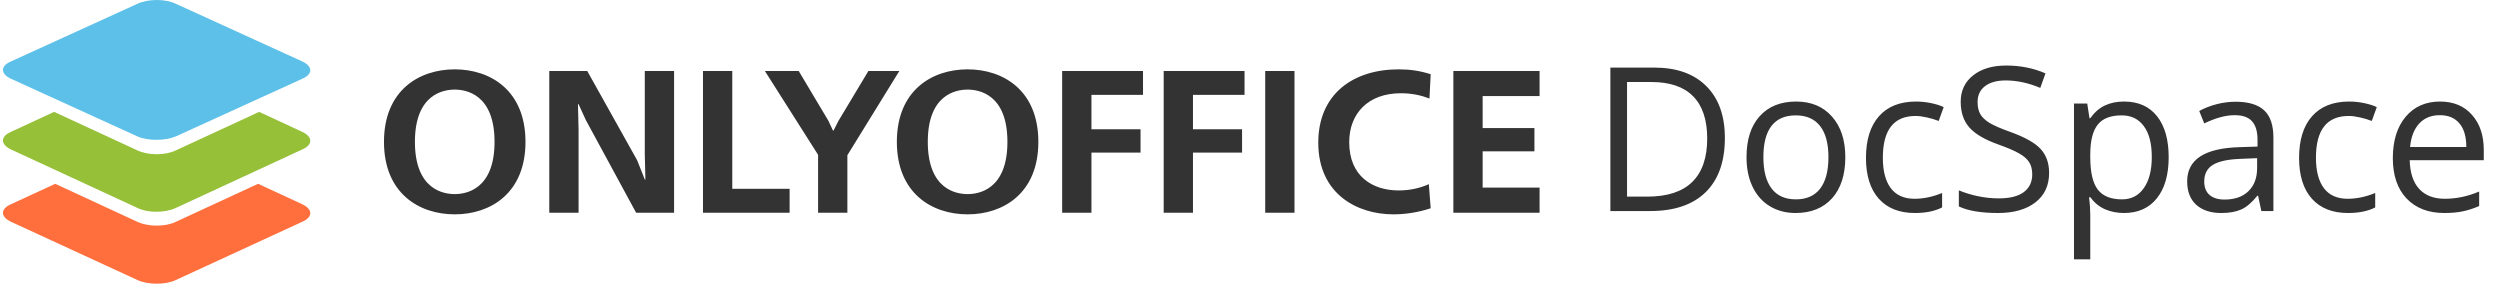
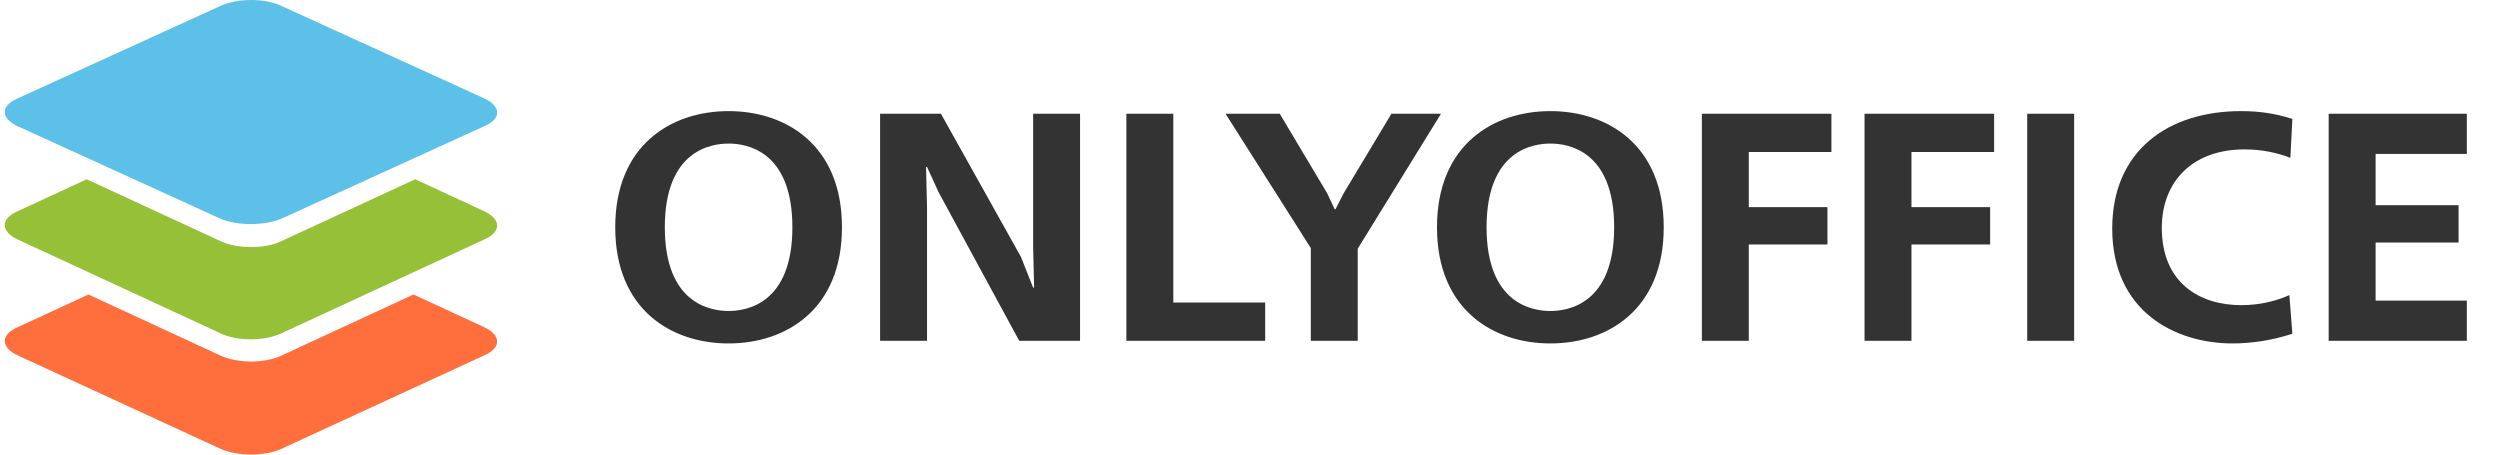
- <svg xmlns="http://www.w3.org/2000/svg" width="423" height="48" viewBox="0 0 423 48" fill="none">
+ <svg xmlns="http://www.w3.org/2000/svg" width="264" height="48" viewBox="0 0 264 48" fill="none">
  <path fill-rule="evenodd" clip-rule="evenodd" d="M23.322 47.412L1.871 37.53C0.043 36.667 0.043 35.334 1.871 34.55L9.339 31.099L23.243 37.53C25.07 38.392 28.01 38.392 29.757 37.53L43.661 31.099L51.13 34.55C52.957 35.412 52.957 36.745 51.13 37.53L29.678 47.412C28.01 48.196 25.07 48.196 23.322 47.412Z" fill="#FF6F3D" />
  <path fill-rule="evenodd" clip-rule="evenodd" d="M23.253 35.183L1.866 25.29C0.045 24.426 0.045 23.091 1.866 22.306L9.153 18.93L23.253 25.447C25.074 26.311 28.005 26.311 29.747 25.447L43.846 18.93L51.134 22.306C52.955 23.17 52.955 24.505 51.134 25.29L29.747 35.183C27.926 36.047 24.995 36.047 23.253 35.183Z" fill="#95C038" />
  <path fill-rule="evenodd" clip-rule="evenodd" d="M23.253 23.081L1.866 13.33C0.045 12.479 0.045 11.164 1.866 10.39L23.253 0.638C25.074 -0.213 28.005 -0.213 29.747 0.638L51.134 10.39C52.955 11.241 52.955 12.556 51.134 13.33L29.747 23.081C27.926 23.855 24.995 23.855 23.253 23.081Z" fill="#5DC0E8" />
-   <path fill-rule="evenodd" clip-rule="evenodd" d="M344.385 34.247C345.935 33.052 346.709 31.386 346.709 29.25C346.709 27.59 346.228 26.24 345.265 25.199C344.313 24.159 342.565 23.185 340.019 22.277C338.503 21.735 337.374 21.242 336.632 20.8C335.902 20.346 335.382 19.854 335.072 19.322C334.762 18.78 334.607 18.088 334.607 17.247C334.607 16.107 335.028 15.216 335.869 14.574C336.71 13.932 337.877 13.611 339.372 13.611C341.264 13.611 343.212 14.032 345.215 14.873L346.095 12.416C344.07 11.531 341.851 11.088 339.438 11.088C337.125 11.088 335.265 11.641 333.86 12.748C332.454 13.855 331.751 15.343 331.751 17.214C331.751 18.996 332.233 20.44 333.196 21.547C334.17 22.654 335.786 23.611 338.043 24.419C339.659 24.994 340.86 25.509 341.646 25.963C342.443 26.417 343.007 26.915 343.339 27.457C343.682 27.988 343.854 28.674 343.854 29.516C343.854 30.788 343.378 31.785 342.426 32.504C341.474 33.212 340.058 33.566 338.176 33.566C337.025 33.566 335.863 33.445 334.69 33.201C333.517 32.958 332.432 32.626 331.436 32.205V34.928C332.986 35.669 335.199 36.04 338.077 36.04C340.733 36.04 342.836 35.442 344.385 34.247ZM288.578 32.537C290.758 30.412 291.849 27.346 291.849 23.34C291.849 19.588 290.803 16.666 288.711 14.574C286.619 12.482 283.686 11.437 279.912 11.437H272.475V35.708H279.198C283.282 35.708 286.409 34.651 288.578 32.537ZM286.47 16.284C288.063 17.889 288.86 20.274 288.86 23.439C288.86 26.682 288.014 29.134 286.32 30.794C284.627 32.443 282.098 33.268 278.733 33.268H275.297V13.877H279.397C282.53 13.877 284.887 14.679 286.47 16.284ZM309.986 33.55C311.48 31.879 312.227 29.56 312.227 26.594C312.227 23.705 311.475 21.414 309.97 19.721C308.475 18.027 306.456 17.181 303.91 17.181C301.276 17.181 299.217 18.011 297.734 19.671C296.251 21.32 295.51 23.628 295.51 26.594C295.51 28.509 295.853 30.18 296.539 31.607C297.225 33.035 298.199 34.131 299.461 34.895C300.723 35.658 302.167 36.04 303.794 36.04C306.428 36.04 308.492 35.21 309.986 33.55ZM299.76 31.906C298.83 30.689 298.365 28.918 298.365 26.594C298.365 24.247 298.824 22.482 299.743 21.298C300.662 20.114 302.023 19.521 303.827 19.521C305.653 19.521 307.031 20.125 307.961 21.331C308.902 22.526 309.372 24.281 309.372 26.594C309.372 28.929 308.902 30.705 307.961 31.923C307.031 33.129 305.664 33.732 303.86 33.732C302.056 33.732 300.689 33.124 299.76 31.906ZM324.007 36.04C321.372 36.04 319.33 35.232 317.881 33.616C316.442 31.989 315.722 29.693 315.722 26.727C315.722 23.683 316.453 21.331 317.914 19.671C319.386 18.011 321.478 17.181 324.189 17.181C325.063 17.181 325.938 17.275 326.812 17.463C327.687 17.651 328.373 17.872 328.871 18.127L328.024 20.468C327.415 20.224 326.751 20.025 326.032 19.87C325.312 19.704 324.676 19.621 324.123 19.621C320.426 19.621 318.578 21.979 318.578 26.693C318.578 28.929 319.026 30.645 319.923 31.84C320.83 33.035 322.169 33.633 323.94 33.633C325.456 33.633 327.011 33.306 328.605 32.653V35.094C327.388 35.725 325.855 36.04 324.007 36.04ZM359.385 36.04C358.201 36.04 357.116 35.824 356.131 35.393C355.157 34.95 354.338 34.275 353.674 33.367H353.475C353.608 34.43 353.674 35.437 353.674 36.389V43.876H350.918V17.513H353.16L353.541 20.003H353.674C354.383 19.007 355.207 18.287 356.148 17.845C357.089 17.402 358.168 17.181 359.385 17.181C361.798 17.181 363.657 18.005 364.963 19.654C366.28 21.303 366.939 23.616 366.939 26.594C366.939 29.582 366.269 31.906 364.93 33.566C363.602 35.215 361.754 36.04 359.385 36.04ZM358.987 19.521C357.127 19.521 355.783 20.036 354.953 21.065C354.122 22.095 353.696 23.733 353.674 25.98V26.594C353.674 29.15 354.1 30.982 354.953 32.089C355.805 33.185 357.172 33.732 359.053 33.732C360.625 33.732 361.853 33.096 362.739 31.823C363.635 30.55 364.083 28.796 364.083 26.561C364.083 24.292 363.635 22.554 362.739 21.348C361.853 20.13 360.603 19.521 358.987 19.521ZM382.071 33.118L382.619 35.708H384.661V23.29C384.661 21.165 384.136 19.621 383.084 18.658C382.044 17.695 380.439 17.214 378.27 17.214C377.196 17.214 376.123 17.352 375.049 17.629C373.987 17.906 373.007 18.287 372.111 18.774L372.957 20.883C374.872 19.953 376.587 19.488 378.104 19.488C379.454 19.488 380.433 19.831 381.042 20.518C381.662 21.193 381.972 22.244 381.972 23.672V24.801L378.884 24.9C373.007 25.078 370.069 27.003 370.069 30.678C370.069 32.393 370.578 33.716 371.596 34.645C372.625 35.575 374.042 36.04 375.846 36.04C377.196 36.04 378.32 35.841 379.216 35.442C380.124 35.033 381.031 34.258 381.939 33.118H382.071ZM380.428 32.355C379.454 33.295 378.109 33.766 376.394 33.766C375.309 33.766 374.462 33.505 373.854 32.985C373.256 32.465 372.957 31.707 372.957 30.711C372.957 29.438 373.439 28.503 374.402 27.905C375.376 27.297 376.958 26.953 379.15 26.876L381.905 26.76V28.403C381.905 30.097 381.413 31.414 380.428 32.355ZM397.287 36.04C394.653 36.04 392.611 35.232 391.161 33.616C389.722 31.989 389.003 29.693 389.003 26.727C389.003 23.683 389.733 21.331 391.194 19.671C392.666 18.011 394.758 17.181 397.47 17.181C398.344 17.181 399.218 17.275 400.093 17.463C400.967 17.651 401.653 17.872 402.151 18.127L401.305 20.468C400.696 20.224 400.032 20.025 399.313 19.87C398.593 19.704 397.957 19.621 397.403 19.621C393.707 19.621 391.858 21.979 391.858 26.693C391.858 28.929 392.307 30.645 393.203 31.84C394.111 33.035 395.45 33.633 397.221 33.633C398.737 33.633 400.292 33.306 401.886 32.653V35.094C400.668 35.725 399.135 36.04 397.287 36.04ZM407.19 33.583C408.751 35.221 410.876 36.04 413.565 36.04C414.794 36.04 415.84 35.946 416.703 35.758C417.577 35.581 418.501 35.282 419.475 34.861V32.404C417.561 33.223 415.624 33.633 413.665 33.633C411.806 33.633 410.361 33.079 409.332 31.973C408.314 30.866 407.777 29.244 407.722 27.108H420.256V25.365C420.256 22.908 419.592 20.933 418.264 19.439C416.935 17.933 415.131 17.181 412.851 17.181C410.417 17.181 408.474 18.044 407.024 19.77C405.585 21.497 404.866 23.827 404.866 26.76C404.866 29.671 405.641 31.945 407.19 33.583ZM409.315 20.916C410.19 19.964 411.357 19.488 412.818 19.488C414.257 19.488 415.364 19.953 416.139 20.883C416.913 21.801 417.301 23.13 417.301 24.867H407.788C407.943 23.185 408.452 21.868 409.315 20.916ZM64.969 24C64.969 15.297 70.902 11.733 76.94 11.733C82.978 11.733 88.912 15.297 88.912 24C88.912 32.703 82.978 36.267 76.94 36.267C70.902 36.267 64.969 32.703 64.969 24ZM83.676 24C83.676 15.879 78.79 15.16 76.94 15.16C75.09 15.16 70.204 15.879 70.204 24C70.204 32.121 75.09 32.84 76.94 32.84C78.79 32.84 83.676 32.121 83.676 24ZM97.894 35.992H92.938V12.008H99.36L107.807 27.118L109.098 30.373H109.203L109.098 26.124V12.008H114.054V35.992H107.632L99.116 20.299L97.894 17.627H97.79L97.894 21.876V35.992ZM118.944 35.992H133.603V31.949H123.901V12.008H118.944V35.992ZM138.42 26.193L129.415 12.008H135.139L140.165 20.436L140.933 22.081H141.038L141.875 20.436L146.936 12.008H152.171L143.376 26.261V35.992H138.42V26.193ZM163.719 11.733C157.68 11.733 151.747 15.297 151.747 24C151.747 32.703 157.68 36.267 163.719 36.267C169.757 36.267 175.69 32.703 175.69 24C175.69 15.297 169.757 11.733 163.719 11.733ZM163.719 15.16C165.568 15.16 170.455 15.879 170.455 24C170.455 32.121 165.568 32.84 163.719 32.84C161.869 32.84 156.982 32.121 156.982 24C156.982 15.879 161.869 15.16 163.719 15.16ZM184.673 35.992H179.717V12.008H193.398V16.051H184.673V21.876H192.979V25.816H184.673V35.992ZM196.895 35.992H201.851V25.816H210.158V21.876H201.851V16.051H210.577V12.008H196.895V35.992ZM219.03 35.992H214.073V12.008H219.03V35.992ZM241.759 31.161C240.537 31.709 238.827 32.223 236.663 32.223C232.265 32.223 228.287 29.859 228.287 24.069C228.287 19.169 231.532 15.777 237.012 15.777C238.862 15.777 240.433 16.119 241.864 16.667L242.073 12.556C240.223 11.973 238.583 11.733 236.663 11.733C228.985 11.733 223.051 15.879 223.051 24.137C223.051 32.874 229.683 36.267 235.756 36.267C237.71 36.267 239.909 35.958 242.073 35.239L241.759 31.161ZM260.497 35.992H245.908V12.008H260.497V16.256H250.864V21.67H259.625V25.61H250.864V31.744H260.497V35.992Z" fill="#333333" />
+   <path fill-rule="evenodd" clip-rule="evenodd" d="M64.969 24C64.969 15.297 70.902 11.733 76.94 11.733C82.978 11.733 88.912 15.297 88.912 24C88.912 32.703 82.978 36.267 76.94 36.267C70.902 36.267 64.969 32.703 64.969 24ZM83.676 24C83.676 15.879 78.79 15.16 76.94 15.16C75.09 15.16 70.204 15.879 70.204 24C70.204 32.121 75.09 32.84 76.94 32.84C78.79 32.84 83.676 32.121 83.676 24ZM97.894 35.992H92.938V12.008H99.36L107.807 27.118L109.098 30.373H109.203L109.098 26.124V12.008H114.054V35.992H107.632L99.116 20.299L97.894 17.627H97.79L97.894 21.876V35.992ZM118.944 35.992H133.603V31.949H123.901V12.008H118.944V35.992ZM138.42 26.193L129.415 12.008H135.139L140.165 20.436L140.933 22.081H141.038L141.875 20.436L146.936 12.008H152.171L143.376 26.261V35.992H138.42V26.193ZM163.719 11.733C157.68 11.733 151.747 15.297 151.747 24C151.747 32.703 157.68 36.267 163.719 36.267C169.757 36.267 175.69 32.703 175.69 24C175.69 15.297 169.757 11.733 163.719 11.733ZM163.719 15.16C165.568 15.16 170.455 15.879 170.455 24C170.455 32.121 165.568 32.84 163.719 32.84C161.869 32.84 156.982 32.121 156.982 24C156.982 15.879 161.869 15.16 163.719 15.16ZM184.673 35.992H179.717V12.008H193.398V16.051H184.673V21.876H192.979V25.816H184.673V35.992ZM196.895 35.992H201.851V25.816H210.158V21.876H201.851V16.051H210.577V12.008H196.895V35.992ZM219.03 35.992H214.073V12.008H219.03V35.992ZM241.759 31.161C240.537 31.709 238.827 32.223 236.663 32.223C232.265 32.223 228.287 29.859 228.287 24.069C228.287 19.169 231.532 15.777 237.012 15.777C238.862 15.777 240.433 16.119 241.864 16.667L242.073 12.556C240.223 11.973 238.583 11.733 236.663 11.733C228.985 11.733 223.051 15.879 223.051 24.137C223.051 32.874 229.683 36.267 235.756 36.267C237.71 36.267 239.909 35.958 242.073 35.239L241.759 31.161ZM260.497 35.992H245.908V12.008H260.497V16.256H250.864V21.67H259.625V25.61H250.864V31.744H260.497V35.992Z" fill="#333333" />
</svg>
